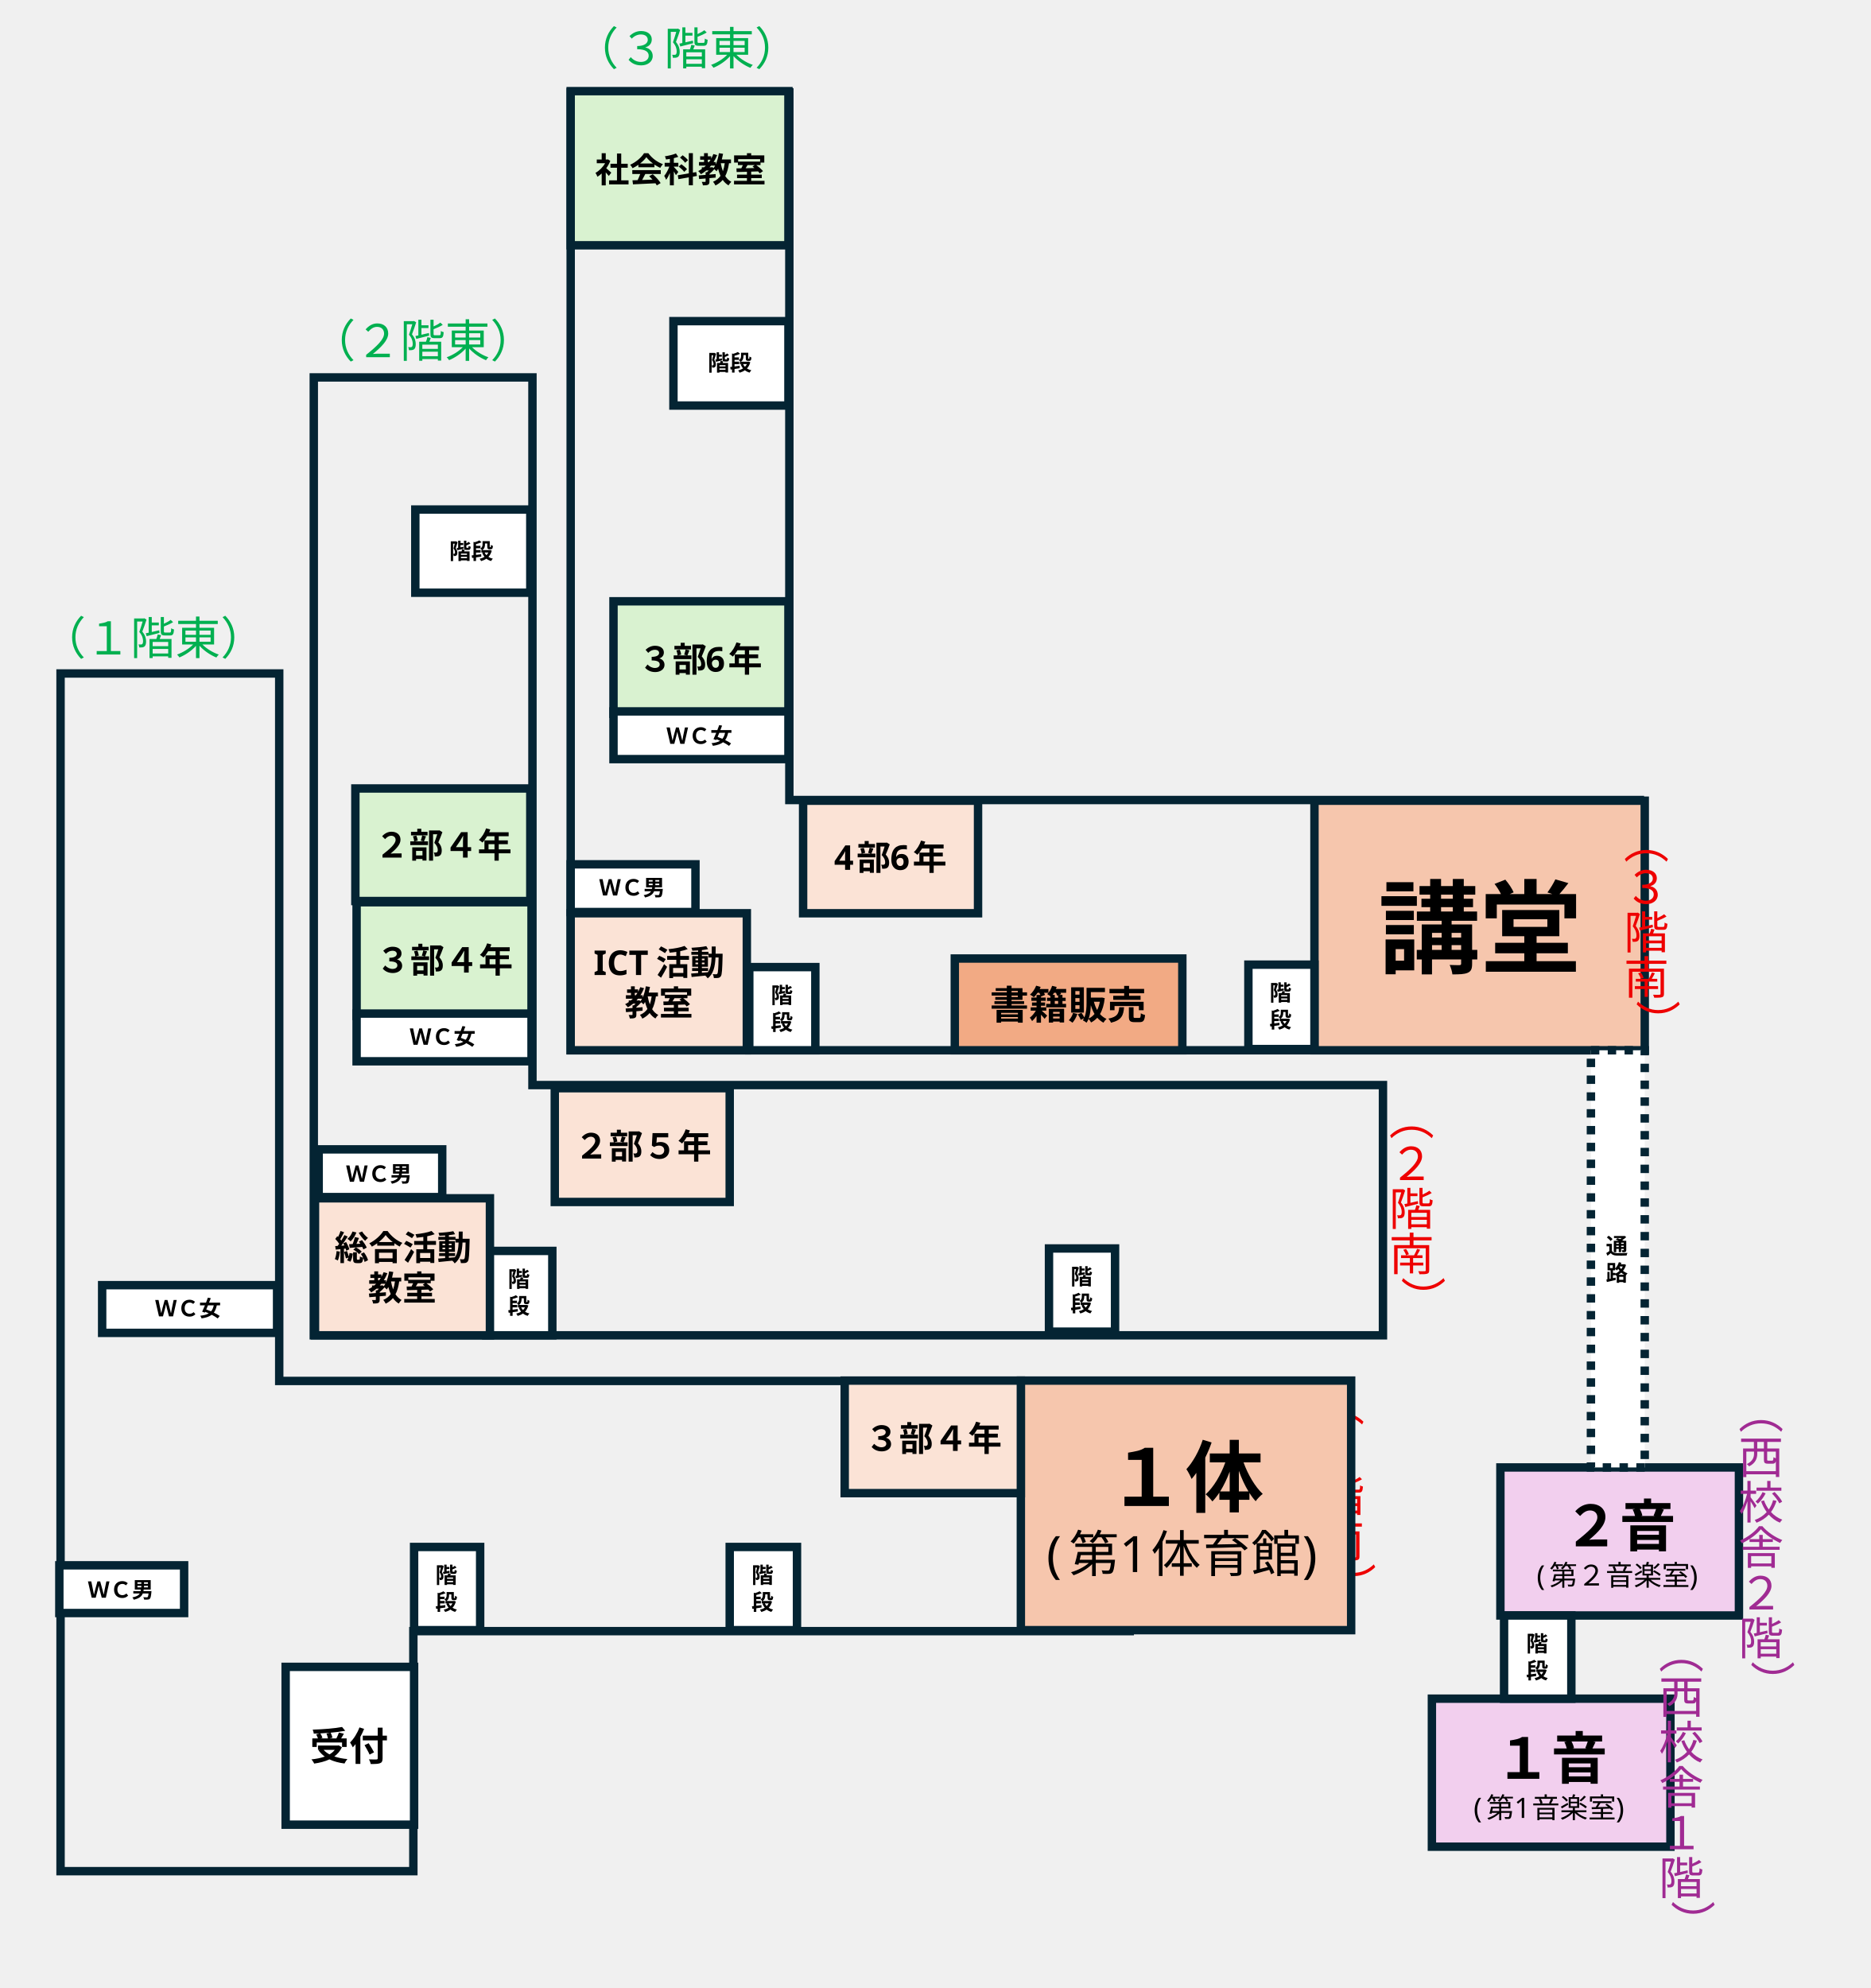
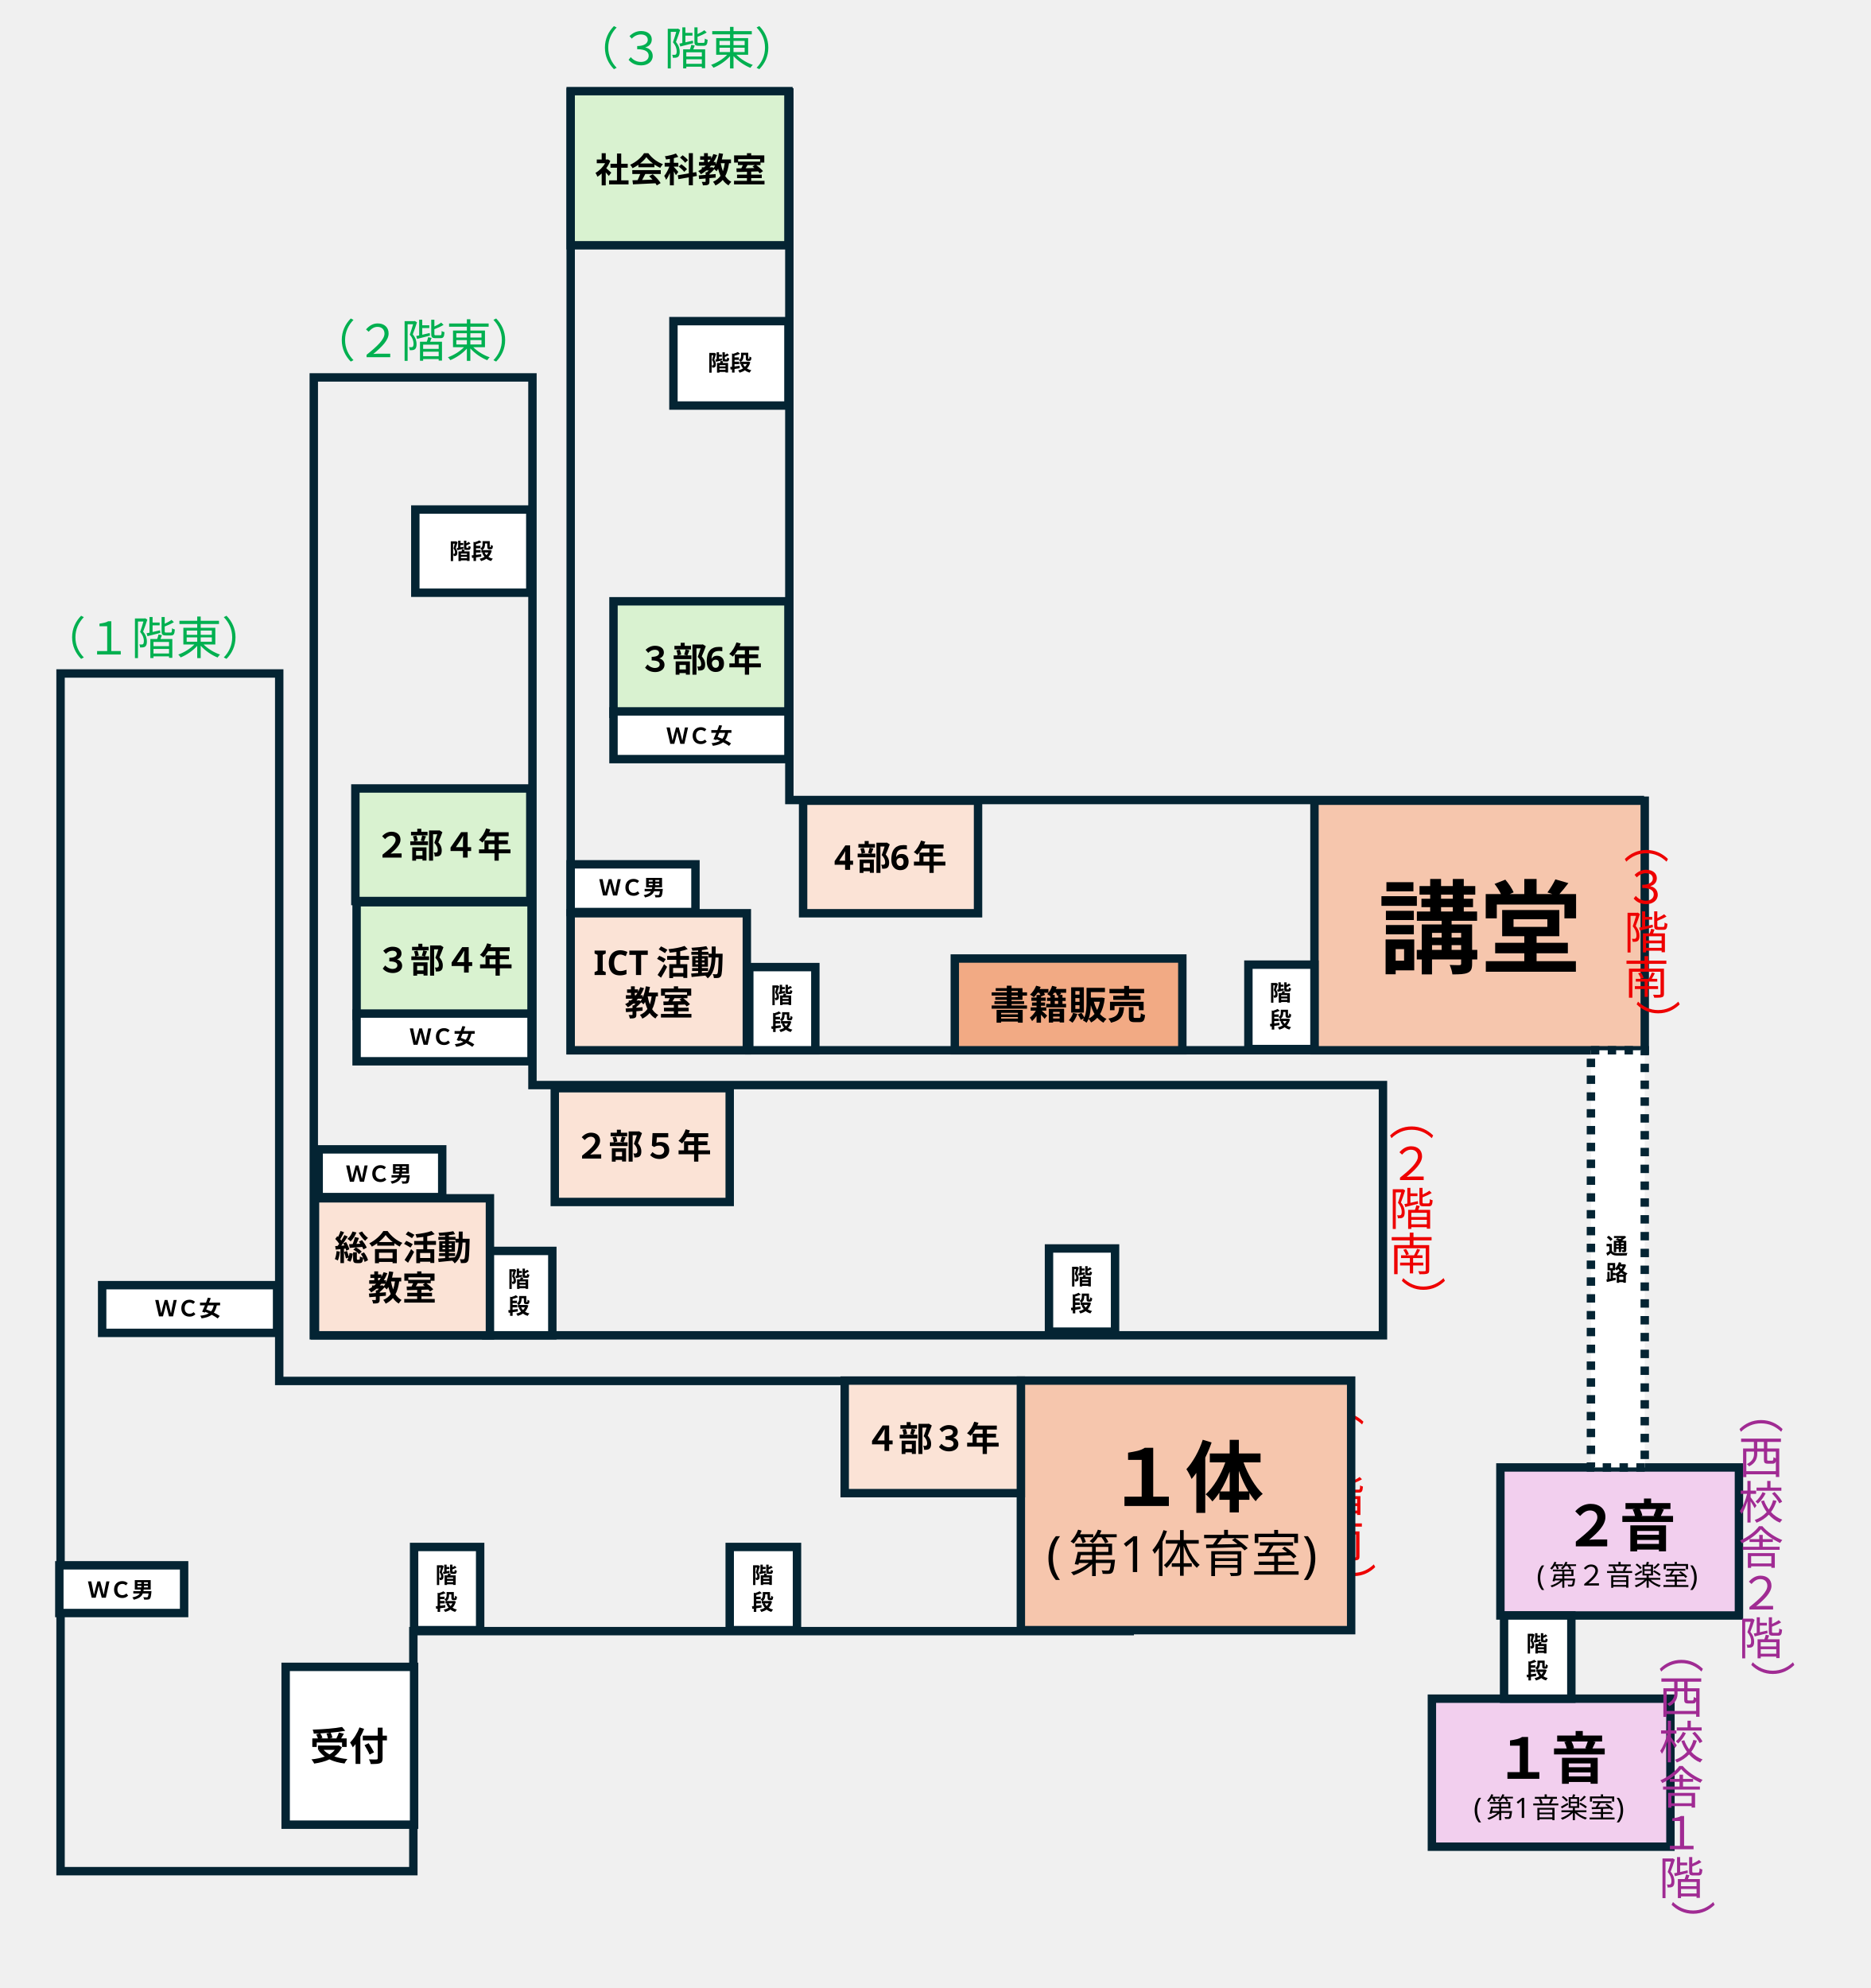
<svg xmlns="http://www.w3.org/2000/svg" width="1529" height="1625" viewBox="0 0 1529 1625" xml:space="preserve" overflow="hidden">
  <g transform="translate(-2250 -173)">
    <path d="M2716.5 248.5 2895.25 248.5 2895.25 826.941 3590.5 826.941 3590.5 1031.5 2716.5 1031.5 2716.5 826.941 2716.5 826.941Z" stroke="#042433" stroke-width="6.875" stroke-miterlimit="8" fill="none" fill-rule="evenodd" />
    <rect x="3324.5" y="827.5" width="270" height="204" stroke="#042433" stroke-width="6.875" stroke-miterlimit="8" fill="#F6C6AD" />
    <text font-family="Meiryo UI,Meiryo UI_MSFontService,sans-serif" font-weight="700" font-size="83" transform="matrix(1 0 0 1 3376.77 962)">講堂</text>
    <rect x="2906.5" y="827.5" width="143" height="92" stroke="#042433" stroke-width="6.875" stroke-miterlimit="8" fill="#FBE3D6" />
    <text font-family="Meiryo UI,Meiryo UI_MSFontService,sans-serif" font-weight="700" font-size="28" transform="matrix(1 0 0 1 2931.8 884)">4</text>
    <text font-family="Meiryo UI,Meiryo UI_MSFontService,sans-serif" font-weight="700" font-size="28" transform="matrix(1 0 0 1 2950.14 884)">部</text>
    <text font-family="Meiryo UI,Meiryo UI_MSFontService,sans-serif" font-weight="700" font-size="28" transform="matrix(1 0 0 1 2977.64 884)">6</text>
    <text font-family="Meiryo UI,Meiryo UI_MSFontService,sans-serif" font-weight="700" font-size="28" transform="matrix(1 0 0 1 2995.97 884)">年</text>
    <rect x="3030.5" y="956.5" width="186" height="75" stroke="#042433" stroke-width="6.875" stroke-miterlimit="8" fill="#F2AA84" />
    <text font-family="Meiryo UI,Meiryo UI_MSFontService,sans-serif" font-weight="700" font-size="32" transform="matrix(1 0 0 1 3059.09 1006)">書籍販売</text>
    <rect x="2716.5" y="919.5" width="144" height="112" stroke="#042433" stroke-width="6.875" stroke-miterlimit="8" fill="#FBE3D6" />
    <text font-family="Meiryo UI,Meiryo UI_MSFontService,sans-serif" font-weight="700" font-size="28" transform="matrix(1 0 0 1 2735.15 970)">ICT</text>
    <text font-family="Meiryo UI,Meiryo UI_MSFontService,sans-serif" font-weight="700" font-size="28" transform="matrix(1 0 0 1 2786.14 970)">活動</text>
    <text font-family="Meiryo UI,Meiryo UI_MSFontService,sans-serif" font-weight="700" font-size="28" transform="matrix(1 0 0 1 2760.66 1003)">教室</text>
    <text fill="#EE0000" font-family="Meiryo UI,Meiryo UI_MSFontService,sans-serif" font-weight="400" font-size="37" transform="matrix(1 2.95822e-25 -2.95822e-25 1 3613.8 840)" text-anchor="middle">
      <tspan x="15.727" y="34.60">︵</tspan>
      <tspan x="15.727" y="71.60">３</tspan>
      <tspan x="15.727" y="108.60">階</tspan>
      <tspan x="15.727" y="145.60">南</tspan>
      <tspan x="15.727" y="182.60">︶</tspan>
    </text>
    <text fill="#00B050" font-family="Meiryo UI,Meiryo UI_MSFontService,sans-serif" font-weight="400" font-size="37" transform="matrix(1 0 0 1 2718.78 226)">（３階東）</text>
    <text fill="#EE0000" font-family="Meiryo UI,Meiryo UI_MSFontService,sans-serif" font-weight="400" font-size="37" transform="matrix(1 2.95822e-25 -2.95822e-25 1 3364.89 1300)" text-anchor="middle">
      <tspan x="15.727" y="34.60">︵</tspan>
      <tspan x="15.727" y="71.60">１</tspan>
      <tspan x="15.727" y="108.60">階</tspan>
      <tspan x="15.727" y="145.60">南</tspan>
      <tspan x="15.727" y="182.60">︶</tspan>
    </text>
    <rect x="3270.5" y="961.5" width="54" height="69" stroke="#042433" stroke-width="6.875" stroke-miterlimit="8" fill="#FFFFFF" />
    <text font-family="Meiryo UI,Meiryo UI_MSFontService,sans-serif" font-weight="700" font-size="18" transform="matrix(1 0 0 1 3287.72 991)">階</text>
    <text font-family="Meiryo UI,Meiryo UI_MSFontService,sans-serif" font-weight="700" font-size="18" transform="matrix(1 0 0 1 3287.72 1013)">段</text>
    <rect x="2862.5" y="963.5" width="54" height="68" stroke="#042433" stroke-width="6.875" stroke-miterlimit="8" fill="#FFFFFF" />
    <text font-family="Meiryo UI,Meiryo UI_MSFontService,sans-serif" font-weight="700" font-size="18" transform="matrix(1 0 0 1 2880.08 993)">階</text>
    <text font-family="Meiryo UI,Meiryo UI_MSFontService,sans-serif" font-weight="700" font-size="18" transform="matrix(1 0 0 1 2880.08 1015)">段</text>
    <rect x="2846.5" y="1437.5" width="55" height="68" stroke="#042433" stroke-width="6.875" stroke-miterlimit="8" fill="#FFFFFF" />
    <text font-family="Meiryo UI,Meiryo UI_MSFontService,sans-serif" font-weight="700" font-size="18" transform="matrix(1 0 0 1 2864.29 1467)">階</text>
    <text font-family="Meiryo UI,Meiryo UI_MSFontService,sans-serif" font-weight="700" font-size="18" transform="matrix(1 0 0 1 2864.29 1489)">段</text>
    <rect x="2588.5" y="1437.5" width="54" height="68" stroke="#042433" stroke-width="6.875" stroke-miterlimit="8" fill="#FFFFFF" />
    <text font-family="Meiryo UI,Meiryo UI_MSFontService,sans-serif" font-weight="700" font-size="18" transform="matrix(1 0 0 1 2605.83 1467)">階</text>
    <text font-family="Meiryo UI,Meiryo UI_MSFontService,sans-serif" font-weight="700" font-size="18" transform="matrix(1 0 0 1 2605.83 1489)">段</text>
    <path d="M2299.5 723.5 2478.25 723.5 2478.25 1301.79 3173.5 1301.79 3173.5 1506.3 2587.89 1506.3 2587.89 1702.5 2299.5 1702.5 2299.5 1506.3 2299.5 1506.01 2299.5 1301.79Z" stroke="#042433" stroke-width="6.875" stroke-miterlimit="8" fill="none" fill-rule="evenodd" />
    <rect x="2483.5" y="1535.5" width="105" height="129" stroke="#042433" stroke-width="6.875" stroke-miterlimit="8" fill="#FFFFFF" />
    <text font-family="Meiryo UI,Meiryo UI_MSFontService,sans-serif" font-weight="700" font-size="32" transform="matrix(1 0 0 1 2503.32 1612)">受付</text>
    <rect x="2540.5" y="817.5" width="143" height="92" stroke="#042433" stroke-width="6.875" stroke-miterlimit="8" fill="#D9F2D0" />
    <text font-family="Meiryo UI,Meiryo UI_MSFontService,sans-serif" font-weight="700" font-size="28" transform="matrix(1 0 0 1 2556.42 874)">２部４年</text>
    <rect x="2541.5" y="910.5" width="143" height="93" stroke="#042433" stroke-width="6.875" stroke-miterlimit="8" fill="#D9F2D0" />
    <text font-family="Meiryo UI,Meiryo UI_MSFontService,sans-serif" font-weight="700" font-size="28" transform="matrix(1 0 0 1 2557.29 968)">３部４年</text>
    <rect x="2751.5" y="664.5" width="143" height="92" stroke="#042433" stroke-width="6.875" stroke-miterlimit="8" fill="#D9F2D0" />
    <text font-family="Meiryo UI,Meiryo UI_MSFontService,sans-serif" font-weight="700" font-size="28" transform="matrix(1 0 0 1 2771.75 722)">３部</text>
    <text font-family="Meiryo UI,Meiryo UI_MSFontService,sans-serif" font-weight="700" font-size="28" transform="matrix(1 0 0 1 2826.75 722)">6</text>
    <text font-family="Meiryo UI,Meiryo UI_MSFontService,sans-serif" font-weight="700" font-size="28" transform="matrix(1 0 0 1 2845.08 722)">年</text>
    <rect x="2716.5" y="247.5" width="178" height="126" stroke="#042433" stroke-width="6.875" stroke-miterlimit="8" fill="#D9F2D0" />
    <text font-family="Meiryo UI,Meiryo UI_MSFontService,sans-serif" font-weight="700" font-size="28" transform="matrix(1 0 0 1 2736.4 322)">社会科教室</text>
    <rect x="3420.5" y="1561.5" width="195" height="121" stroke="#042433" stroke-width="6.875" stroke-miterlimit="8" fill="#F2CFEE" />
    <text font-family="Meiryo UI,Meiryo UI_MSFontService,sans-serif" font-weight="700" font-size="46" transform="matrix(1 0 0 1 3472.03 1627)">１音</text>
    <text font-family="Meiryo UI,Meiryo UI_MSFontService,sans-serif" font-weight="400" font-size="23" transform="matrix(1 0 0 1 3454.54 1659)">(</text>
    <text font-family="Meiryo UI,Meiryo UI_MSFontService,sans-serif" font-weight="400" font-size="23" transform="matrix(1 0 0 1 3464.85 1659)">第</text>
    <text font-family="Meiryo UI,Meiryo UI_MSFontService,sans-serif" font-weight="400" font-size="23" transform="matrix(1 0 0 1 3487.77 1659)">1</text>
    <text font-family="Meiryo UI,Meiryo UI_MSFontService,sans-serif" font-weight="400" font-size="23" transform="matrix(1 0 0 1 3502.09 1659)">音楽室</text>
    <text font-family="Meiryo UI,Meiryo UI_MSFontService,sans-serif" font-weight="400" font-size="23" transform="matrix(1 0 0 1 3570.84 1659)">)</text>
    <rect x="3476.5" y="1372.5" width="195" height="121" stroke="#042433" stroke-width="6.875" stroke-miterlimit="8" fill="#F2CFEE" />
    <text font-family="Meiryo UI,Meiryo UI_MSFontService,sans-serif" font-weight="700" font-size="46" transform="matrix(1 0 0 1 3527.89 1437)">２音</text>
    <text font-family="Meiryo UI,Meiryo UI_MSFontService,sans-serif" font-weight="400" font-size="23" transform="matrix(1 0 0 1 3506.12 1469)">(</text>
    <text font-family="Meiryo UI,Meiryo UI_MSFontService,sans-serif" font-weight="400" font-size="23" transform="matrix(1 0 0 1 3516.43 1469)">第２音楽室</text>
    <text font-family="Meiryo UI,Meiryo UI_MSFontService,sans-serif" font-weight="400" font-size="23" transform="matrix(1 0 0 1 3631.02 1469)">)</text>
    <rect x="3479.5" y="1493.5" width="55" height="68" stroke="#042433" stroke-width="6.875" stroke-miterlimit="8" fill="#FFFFFF" />
    <text font-family="Meiryo UI,Meiryo UI_MSFontService,sans-serif" font-weight="700" font-size="18" transform="matrix(1 0 0 1 3497.53 1523)">階</text>
    <text font-family="Meiryo UI,Meiryo UI_MSFontService,sans-serif" font-weight="700" font-size="18" transform="matrix(1 0 0 1 3497.53 1545)">段</text>
    <text fill="#A02B93" font-family="Meiryo UI,Meiryo UI_MSFontService,sans-serif" font-weight="400" font-size="37" transform="matrix(1 2.95822e-25 -2.95822e-25 1 3707.52 1306)" text-anchor="middle">
      <tspan x="15.727" y="34.60">︵</tspan>
      <tspan x="15.727" y="71.60">西</tspan>
      <tspan x="15.727" y="108.60">校</tspan>
      <tspan x="15.727" y="145.60">舎</tspan>
      <tspan x="15.727" y="182.60">２</tspan>
      <tspan x="15.727" y="219.60">階</tspan>
      <tspan x="15.727" y="256.60">︶</tspan>
    </text>
    <text fill="#A02B93" font-family="Meiryo UI,Meiryo UI_MSFontService,sans-serif" font-weight="400" font-size="37" transform="matrix(1 2.95822e-25 -2.95822e-25 1 3642.36 1502)" text-anchor="middle">
      <tspan x="15.727" y="34.60">︵</tspan>
      <tspan x="15.727" y="71.60">西</tspan>
      <tspan x="15.727" y="108.60">校</tspan>
      <tspan x="15.727" y="145.60">舎</tspan>
      <tspan x="15.727" y="182.60">１</tspan>
      <tspan x="15.727" y="219.60">階</tspan>
      <tspan x="15.727" y="256.60">︶</tspan>
    </text>
    <rect x="3550.5" y="1031.5" width="44" height="341" stroke="#042433" stroke-width="6.875" stroke-miterlimit="8" stroke-dasharray="6.875 6.875" fill="#FFFFFF" />
    <text font-family="Meiryo UI,Meiryo UI_MSFontService,sans-serif" font-weight="700" font-size="18" transform="matrix(1 0 0 1 3562.69 1198)">通</text>
    <text font-family="Meiryo UI,Meiryo UI_MSFontService,sans-serif" font-weight="700" font-size="18" transform="matrix(1 0 0 1 3562.69 1220)">路</text>
    <rect x="2751.5" y="754.5" width="143" height="39" stroke="#042433" stroke-width="6.875" stroke-miterlimit="8" fill="#FFFFFF" />
    <text font-family="Meiryo UI,Meiryo UI_MSFontService,sans-serif" font-weight="700" font-size="18" transform="matrix(1 0 0 1 2794.66 781)">ＷＣ女</text>
    <rect x="2716.5" y="879.5" width="102" height="39" stroke="#042433" stroke-width="6.875" stroke-miterlimit="8" fill="#FFFFFF" />
    <text font-family="Meiryo UI,Meiryo UI_MSFontService,sans-serif" font-weight="700" font-size="18" transform="matrix(1 0 0 1 2739.68 905)">ＷＣ男</text>
    <rect x="2333.5" y="1223.5" width="143" height="39" stroke="#042433" stroke-width="6.875" stroke-miterlimit="8" fill="#FFFFFF" />
    <text font-family="Meiryo UI,Meiryo UI_MSFontService,sans-serif" font-weight="700" font-size="18" transform="matrix(1 0 0 1 2376.68 1249)">ＷＣ女</text>
    <rect x="2298.5" y="1452.5" width="102" height="39" stroke="#042433" stroke-width="6.875" stroke-miterlimit="8" fill="#FFFFFF" />
    <text font-family="Meiryo UI,Meiryo UI_MSFontService,sans-serif" font-weight="700" font-size="18" transform="matrix(1 0 0 1 2321.7 1479)">ＷＣ男</text>
    <rect x="3084.5" y="1301.5" width="270" height="204" stroke="#042433" stroke-width="6.875" stroke-miterlimit="8" fill="#F6C6AD" />
    <text font-family="Meiryo UI,Meiryo UI_MSFontService,sans-serif" font-weight="700" font-size="64" transform="matrix(1 0 0 1 3154.99 1404)">１体</text>
    <text font-family="Meiryo UI,Meiryo UI_MSFontService,sans-serif" font-weight="400" font-size="41" transform="matrix(1 0 0 1 3105.42 1458)">(</text>
    <text font-family="Meiryo UI,Meiryo UI_MSFontService,sans-serif" font-weight="400" font-size="41" transform="matrix(1 0 0 1 3123.76 1458)">第</text>
    <text font-family="Meiryo UI,Meiryo UI_MSFontService,sans-serif" font-weight="400" font-size="41" transform="matrix(1 0 0 1 3165.01 1458)">1</text>
-     <text font-family="Meiryo UI,Meiryo UI_MSFontService,sans-serif" font-weight="400" font-size="41" transform="matrix(1 0 0 1 3190.79 1458)">体育館</text>
+     <text font-family="Meiryo UI,Meiryo UI_MSFontService,sans-serif" font-weight="400" font-size="41" transform="matrix(1 0 0 1 3190.79 1458)">体育室</text>
    <text font-family="Meiryo UI,Meiryo UI_MSFontService,sans-serif" font-weight="400" font-size="41" transform="matrix(1 0 0 1 3314.54 1458)">)</text>
    <rect x="2940.5" y="1301.5" width="144" height="92" stroke="#042433" stroke-width="6.875" stroke-miterlimit="8" fill="#FBE3D6" />
-     <text font-family="Meiryo UI,Meiryo UI_MSFontService,sans-serif" font-weight="700" font-size="28" transform="matrix(1 0 0 1 2956.97 1359)">３部４年</text>
+     <text font-family="Meiryo UI,Meiryo UI_MSFontService,sans-serif" font-weight="700" font-size="28" transform="matrix(1 0 0 1 2956.97 1359)">４</text>
+     <text font-family="Meiryo UI,Meiryo UI_MSFontService,sans-serif" font-weight="700" font-size="28" transform="matrix(1 0 0 1 2984.47 1359)">部</text>
+     <text font-family="Meiryo UI,Meiryo UI_MSFontService,sans-serif" font-weight="700" font-size="28" transform="matrix(1 0 0 1 3011.97 1359)">３</text>
+     <text font-family="Meiryo UI,Meiryo UI_MSFontService,sans-serif" font-weight="700" font-size="28" transform="matrix(1 0 0 1 3039.47 1359)">年</text>
    <rect x="2703.5" y="1062.5" width="143" height="93" stroke="#042433" stroke-width="6.875" stroke-miterlimit="8" fill="#FBE3D6" />
    <text font-family="Meiryo UI,Meiryo UI_MSFontService,sans-serif" font-weight="700" font-size="28" transform="matrix(1 0 0 1 2719.58 1120)">２部５年</text>
    <path d="M2506.5 481.5 2685.25 481.5 2685.25 1059.94 3380.5 1059.94 3380.5 1264.5 2506.5 1264.5 2506.5 1059.94 2506.5 1059.94Z" stroke="#042433" stroke-width="6.875" stroke-miterlimit="8" fill="none" fill-rule="evenodd" />
    <text fill="#EE0000" font-family="Meiryo UI,Meiryo UI_MSFontService,sans-serif" font-weight="400" font-size="37" transform="matrix(1 2.95822e-25 -2.95822e-25 1 3421.88 1066)" text-anchor="middle">
      <tspan x="15.727" y="34.60">︵</tspan>
      <tspan x="15.727" y="71.60">２</tspan>
      <tspan x="15.727" y="108.60">階</tspan>
      <tspan x="15.727" y="145.60">南</tspan>
      <tspan x="15.727" y="182.60">︶</tspan>
    </text>
    <rect x="3107.5" y="1193.5" width="54" height="68" stroke="#042433" stroke-width="6.875" stroke-miterlimit="8" fill="#FFFFFF" />
    <text font-family="Meiryo UI,Meiryo UI_MSFontService,sans-serif" font-weight="700" font-size="18" transform="matrix(1 0 0 1 3125.05 1223)">階</text>
    <text font-family="Meiryo UI,Meiryo UI_MSFontService,sans-serif" font-weight="700" font-size="18" transform="matrix(1 0 0 1 3125.05 1245)">段</text>
    <rect x="2647.5" y="1195.5" width="54" height="69" stroke="#042433" stroke-width="6.875" stroke-miterlimit="8" fill="#FFFFFF" />
    <text font-family="Meiryo UI,Meiryo UI_MSFontService,sans-serif" font-weight="700" font-size="18" transform="matrix(1 0 0 1 2665.09 1225)">階</text>
    <text font-family="Meiryo UI,Meiryo UI_MSFontService,sans-serif" font-weight="700" font-size="18" transform="matrix(1 0 0 1 2665.09 1247)">段</text>
    <rect x="2541.5" y="1001.5" width="143" height="39" stroke="#042433" stroke-width="6.875" stroke-miterlimit="8" fill="#FFFFFF" />
    <text font-family="Meiryo UI,Meiryo UI_MSFontService,sans-serif" font-weight="700" font-size="18" transform="matrix(1 0 0 1 2584.79 1027)">ＷＣ女</text>
    <rect x="2510.5" y="1112.5" width="101" height="39" stroke="#042433" stroke-width="6.875" stroke-miterlimit="8" fill="#FFFFFF" />
    <text font-family="Meiryo UI,Meiryo UI_MSFontService,sans-serif" font-weight="700" font-size="18" transform="matrix(1 0 0 1 2532.76 1139)">ＷＣ男</text>
    <rect x="2507.5" y="1152.5" width="143" height="112" stroke="#042433" stroke-width="6.875" stroke-miterlimit="8" fill="#FBE3D6" />
    <text font-family="Meiryo UI,Meiryo UI_MSFontService,sans-serif" font-weight="700" font-size="28" transform="matrix(1 0 0 1 2523.33 1203)">総合活動</text>
    <text font-family="Meiryo UI,Meiryo UI_MSFontService,sans-serif" font-weight="700" font-size="28" transform="matrix(1 0 0 1 2550.83 1236)">教室</text>
-     <text fill="#00B050" font-family="Meiryo UI,Meiryo UI_MSFontService,sans-serif" font-weight="400" font-size="37" transform="matrix(1 0 0 1 2503.66 465)">（</text>
-     <text fill="#00B050" font-family="Meiryo UI,Meiryo UI_MSFontService,sans-serif" font-weight="400" font-size="37" transform="matrix(1 0 0 1 2540.33 465)">２</text>
-     <text fill="#00B050" font-family="Meiryo UI,Meiryo UI_MSFontService,sans-serif" font-weight="400" font-size="37" transform="matrix(1 0 0 1 2577 465)">階</text>
-     <text fill="#00B050" font-family="Meiryo UI,Meiryo UI_MSFontService,sans-serif" font-weight="400" font-size="37" transform="matrix(1 0 0 1 2613.66 465)">東）</text>
-     <text fill="#00B050" font-family="Meiryo UI,Meiryo UI_MSFontService,sans-serif" font-weight="400" font-size="37" transform="matrix(1 0 0 1 2283.23 708)">（</text>
-     <text fill="#00B050" font-family="Meiryo UI,Meiryo UI_MSFontService,sans-serif" font-weight="400" font-size="37" transform="matrix(1 0 0 1 2319.9 708)">１</text>
-     <text fill="#00B050" font-family="Meiryo UI,Meiryo UI_MSFontService,sans-serif" font-weight="400" font-size="37" transform="matrix(1 0 0 1 2356.56 708)">階</text>
-     <text fill="#00B050" font-family="Meiryo UI,Meiryo UI_MSFontService,sans-serif" font-weight="400" font-size="37" transform="matrix(1 0 0 1 2393.23 708)">東）</text>
+     <text fill="#00B050" font-family="Meiryo UI,Meiryo UI_MSFontService,sans-serif" font-weight="400" font-size="37" transform="matrix(1 0 0 1 2503.66 465)">（２階東）</text>
+     <text fill="#00B050" font-family="Meiryo UI,Meiryo UI_MSFontService,sans-serif" font-weight="400" font-size="37" transform="matrix(1 0 0 1 2283.23 708)">（１階東）</text>
    <rect x="2800.5" y="435.5" width="94" height="69" stroke="#042433" stroke-width="6.875" stroke-miterlimit="8" fill="#FFFFFF" />
    <text font-family="Meiryo UI,Meiryo UI_MSFontService,sans-serif" font-weight="700" font-size="18" transform="matrix(1 0 0 1 2828.51 476)">階段</text>
    <rect x="2589.5" y="589.5" width="94" height="68" stroke="#042433" stroke-width="6.875" stroke-miterlimit="8" fill="#FFFFFF" />
    <text font-family="Meiryo UI,Meiryo UI_MSFontService,sans-serif" font-weight="700" font-size="18" transform="matrix(1 0 0 1 2617.19 630)">階段</text>
  </g>
</svg>
